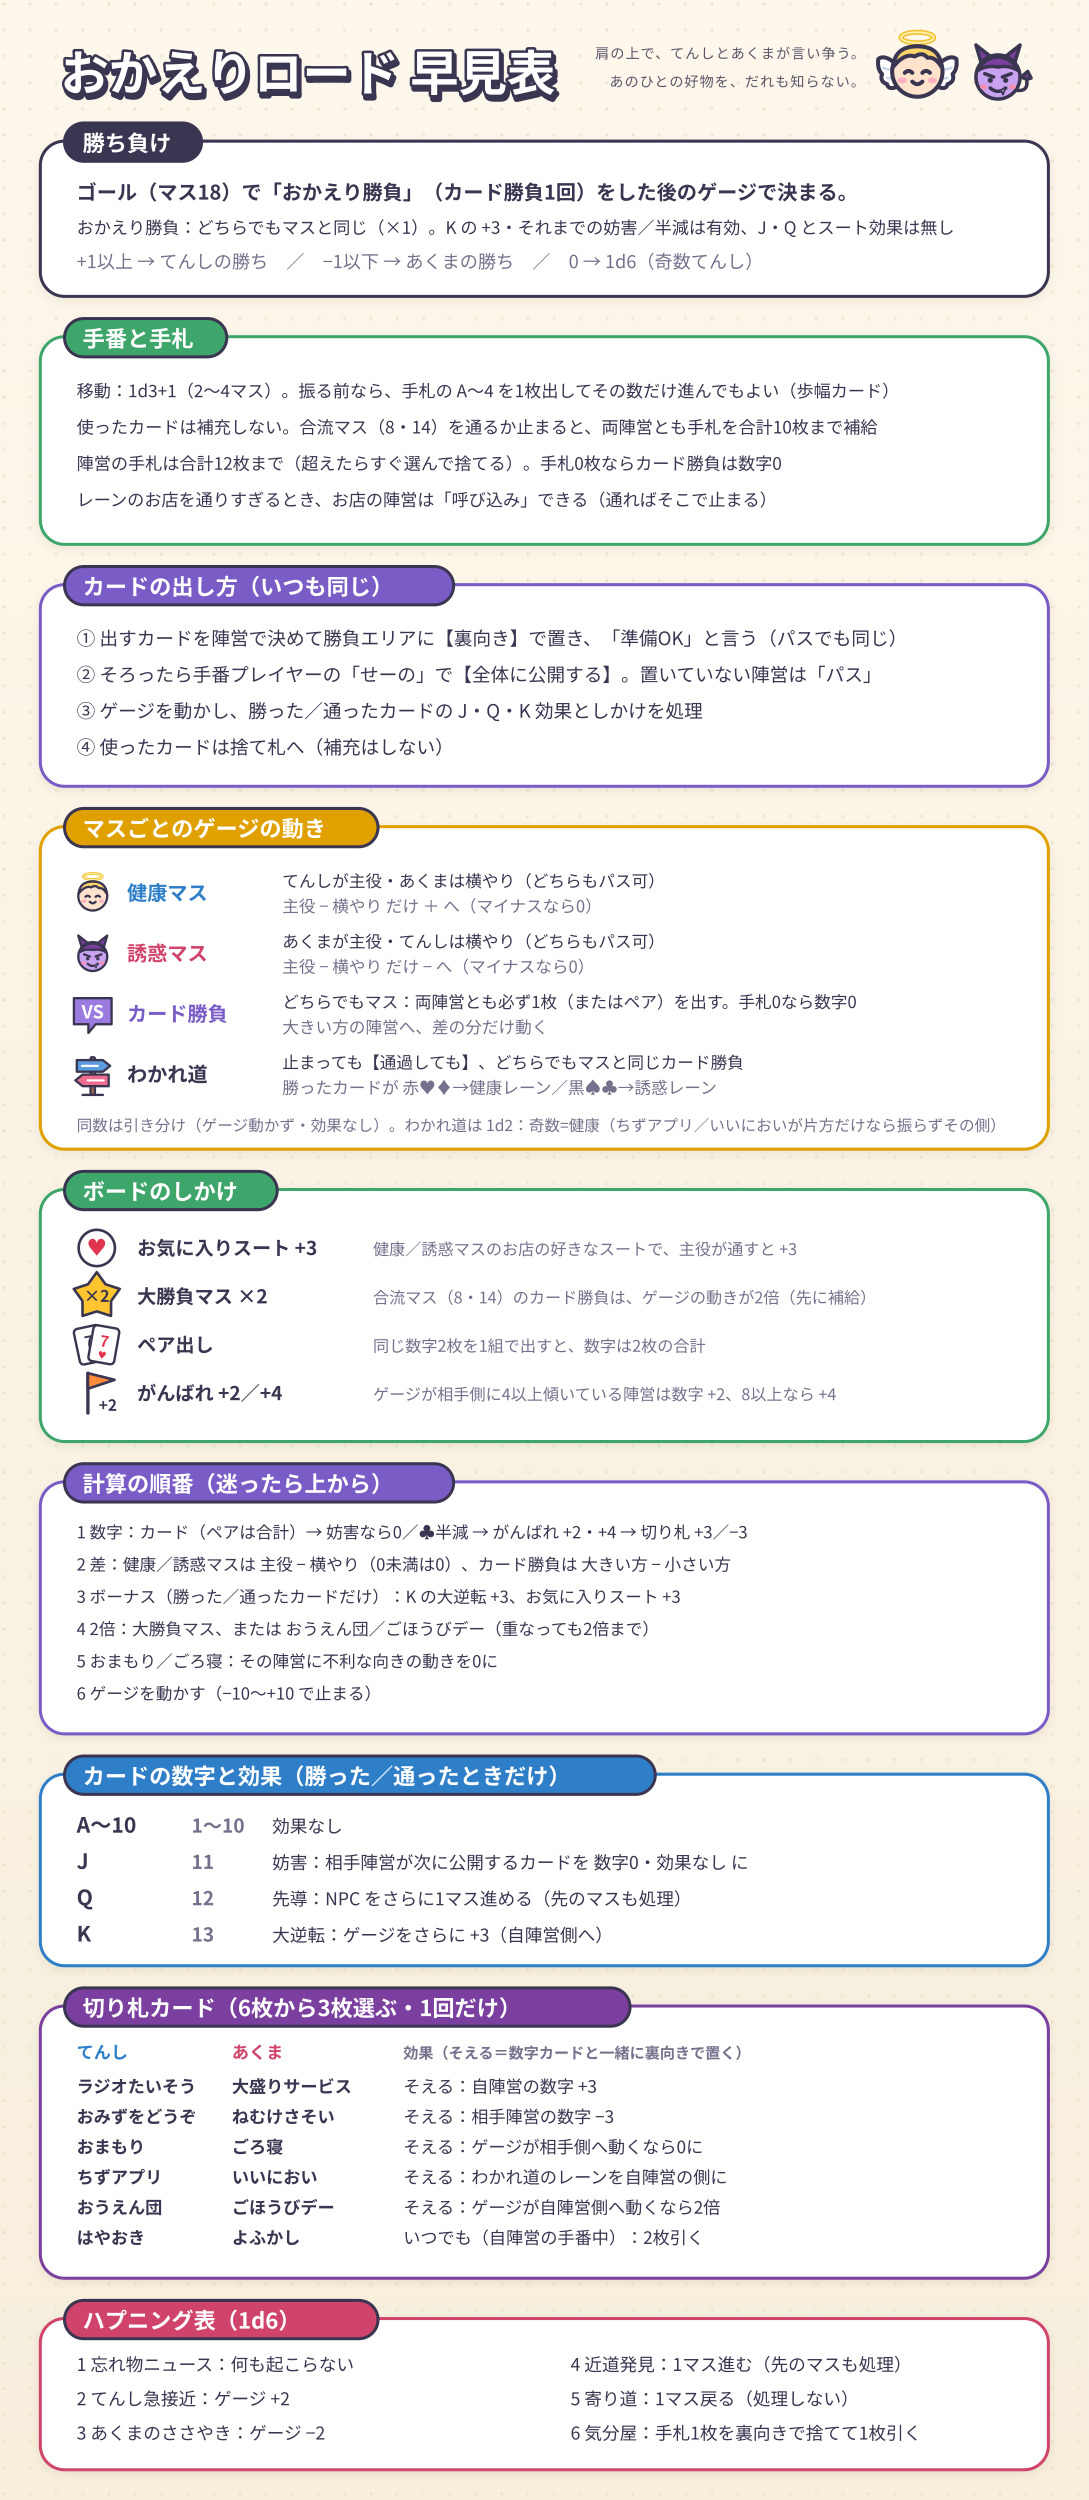
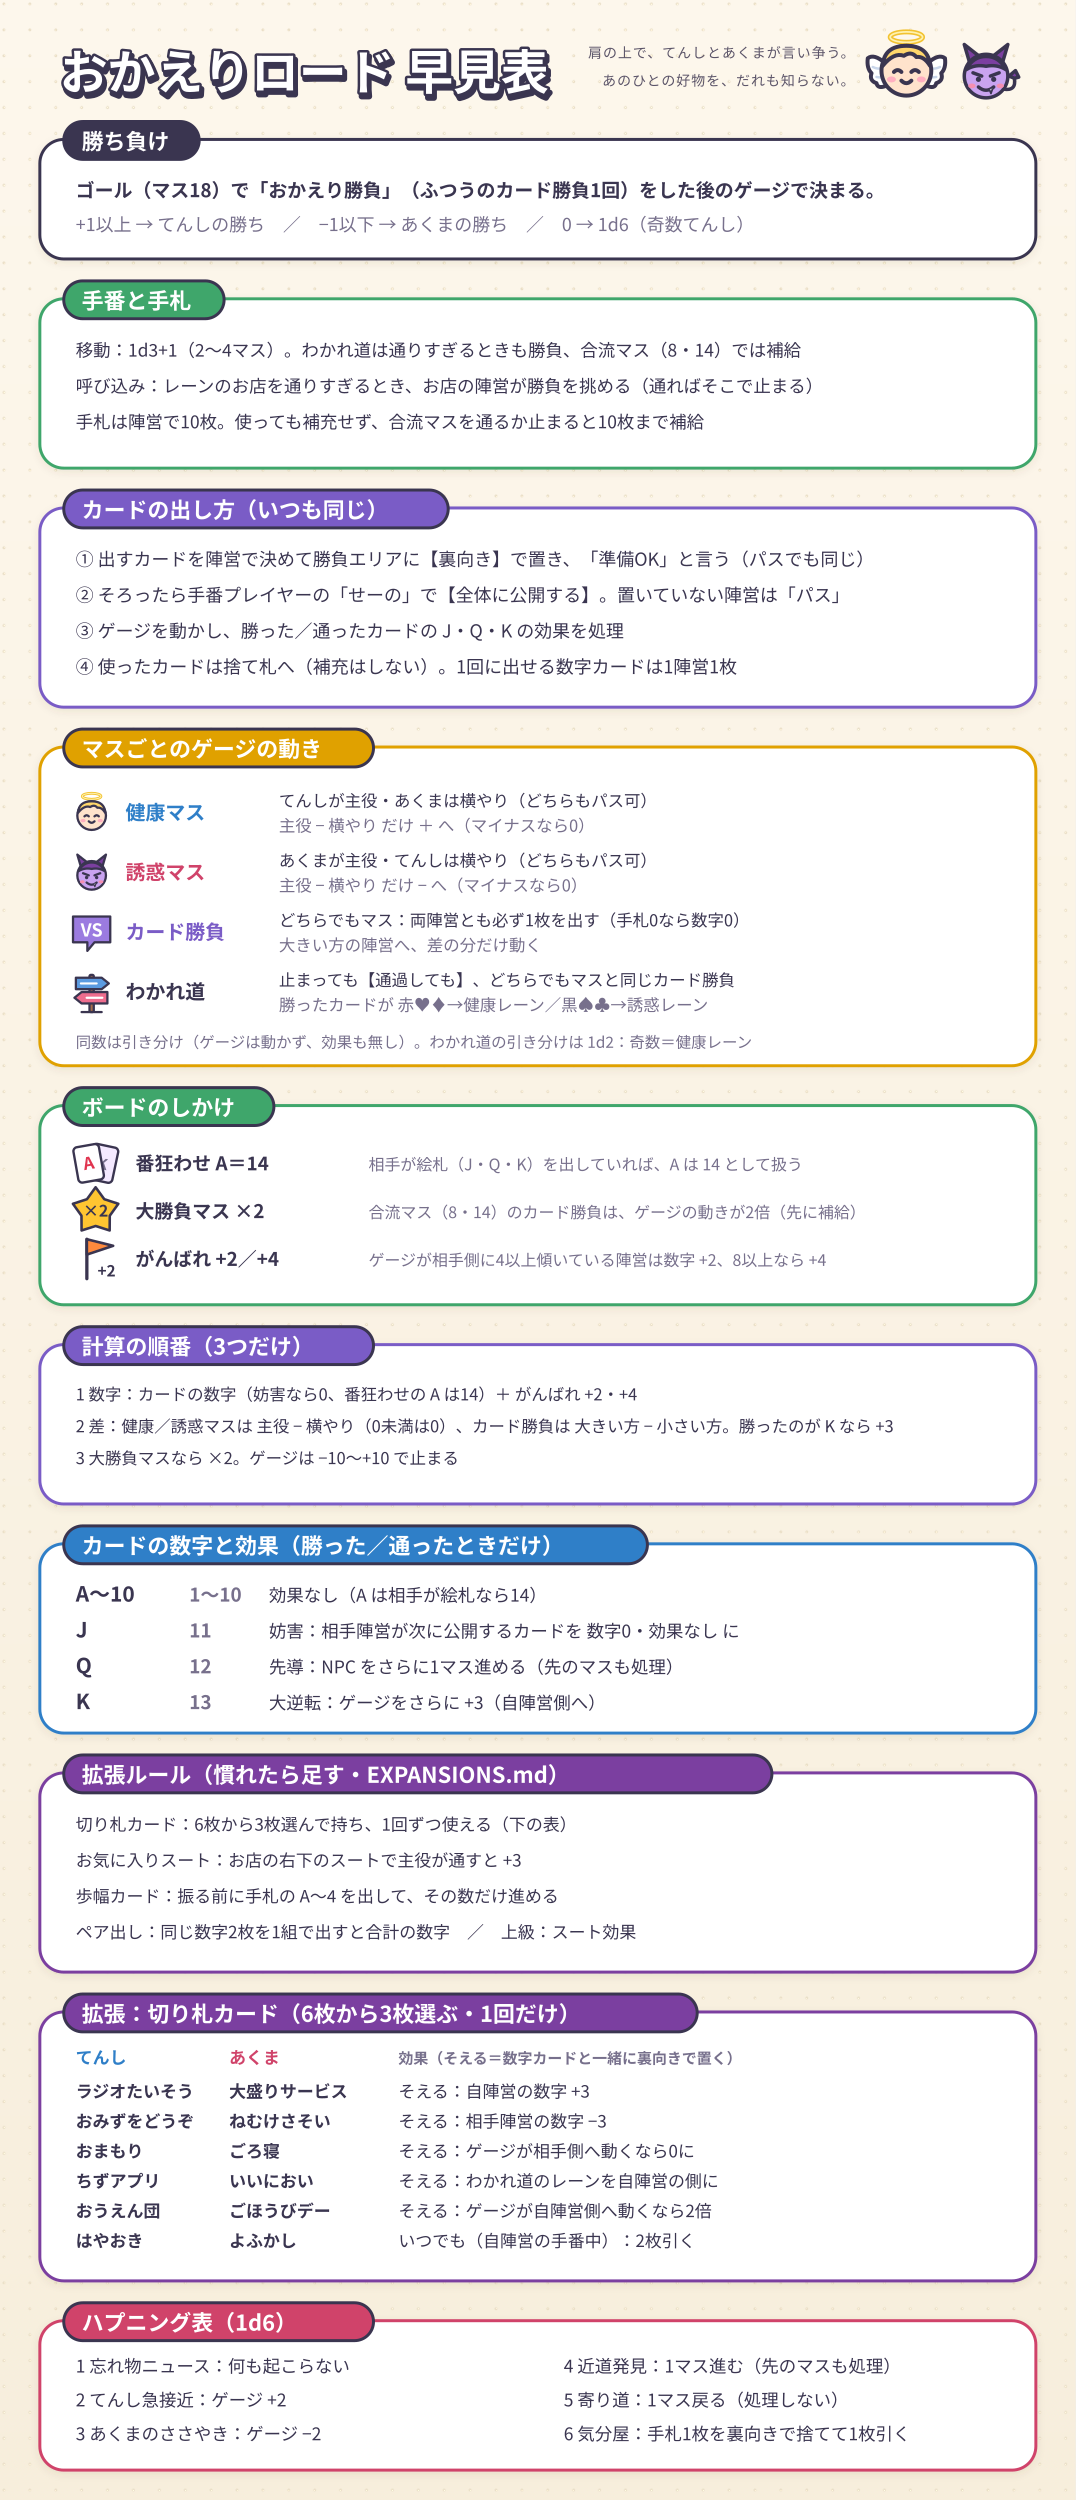
- <svg xmlns="http://www.w3.org/2000/svg" width="1080" height="2480" viewBox="0 0 1080 2480" font-family="'Noto Sans CJK JP','Hiragino Sans','Yu Gothic','Meiryo',sans-serif">
+ <svg xmlns="http://www.w3.org/2000/svg" width="1080" height="2510" viewBox="0 0 1080 2510" font-family="'Noto Sans CJK JP','Hiragino Sans','Yu Gothic','Meiryo',sans-serif">
  <defs>
    <filter id="shadow" x="-20%" y="-20%" width="140%" height="150%">
      <feDropShadow dx="0" dy="5" stdDeviation="3" flood-color="#5A4A2A" flood-opacity="0.22" />
    </filter>
    <filter id="soft" x="-20%" y="-20%" width="140%" height="140%">
      <feDropShadow dx="0" dy="3" stdDeviation="5" flood-color="#5A4A2A" flood-opacity="0.12" />
    </filter>
    <pattern id="dots" width="26" height="26" patternUnits="userSpaceOnUse">
      <circle cx="4" cy="4" r="1.5" fill="#EADFC8" />
    </pattern>
    <pattern id="stripeA" width="12" height="12" patternUnits="userSpaceOnUse" patternTransform="rotate(45)">
      <rect width="6" height="12" fill="#FFFFFF" opacity="0.35" />
    </pattern>
    <pattern id="cardback" width="14" height="14" patternUnits="userSpaceOnUse" patternTransform="rotate(45)">
      <rect width="14" height="14" fill="#EFE7F8" />
      <rect width="7" height="7" fill="#E3D8F2" />
    </pattern>
    <linearGradient id="sky" x1="0" y1="0" x2="0" y2="1">
      <stop offset="0" stop-color="#FDF7EC" />
      <stop offset="1" stop-color="#F7EEDC" />
    </linearGradient>
  </defs>
-   <rect width="1080" height="2480" fill="url(#sky)" />
-   <rect width="1080" height="2480" fill="url(#dots)" />
+   <rect width="1080" height="2510" fill="url(#sky)" />
+   <rect width="1080" height="2510" fill="url(#dots)" />
  <text x="62" y="94" font-size="48" font-weight="900" text-anchor="start" fill="#3A3550" stroke="#3A3550" stroke-width="6" stroke-linejoin="round" paint-order="stroke">おかえりロード 早見表</text>
  <text x="60" y="90" font-size="48" font-weight="900" text-anchor="start" fill="#FFFFFF" stroke="#3A3550" stroke-width="5" stroke-linejoin="round" paint-order="stroke">おかえりロード 早見表</text>
  <g transform="translate(870.0,26.0) scale(1.25)">
    <path d="M15 30 Q6 22 1 26 Q0 34 4 38 Q2 44 8 46 Q9 51 16 48 Z" fill="#FFFFFF" stroke="#3A3550" stroke-width="3.2" stroke-linejoin="round" stroke-linecap="round" />
    <path d="M5 33 Q9 35 13 34 M8 41 Q12 42 15 40" fill="none" stroke="#C9D6EA" stroke-width="2" stroke-linecap="round" />
    <path d="M49 30 Q58 22 63 26 Q64 34 60 38 Q62 44 56 46 Q55 51 48 48 Z" fill="#FFFFFF" stroke="#3A3550" stroke-width="3.2" stroke-linejoin="round" stroke-linecap="round" />
    <path d="M59 33 Q55 35 51 34 M56 41 Q52 42 49 40" fill="none" stroke="#C9D6EA" stroke-width="2" stroke-linecap="round" />
    <ellipse cx="32" cy="9" rx="13" ry="4.2" fill="none" stroke="#F2C230" stroke-width="4" />
    <ellipse cx="32" cy="9" rx="13" ry="4.2" fill="none" stroke="#FFF2B0" stroke-width="1.4" />
    <circle cx="32" cy="36" r="20" fill="#FFE3CC" stroke="#3A3550" stroke-width="3.2" stroke-linejoin="round" stroke-linecap="round" />
    <path d="M13 32 Q14 16 32 16 Q50 16 51 32 Q46 24 40 25 Q36 20 30 24 Q22 21 13 32 Z" fill="#FFD66B" stroke="#3A3550" stroke-width="3.2" stroke-linejoin="round" stroke-linecap="round" />
    <path d="M22 37 Q25 34 28 37 M36 37 Q39 34 42 37" fill="none" stroke="#3A3550" stroke-width="3.2" stroke-linejoin="round" stroke-linecap="round" />
    <ellipse cx="20" cy="43" rx="3.6" ry="2.4" fill="#FFAFC0" />
    <ellipse cx="44" cy="43" rx="3.6" ry="2.4" fill="#FFAFC0" />
    <path d="M28 44 Q32 48 36 44" fill="none" stroke="#3A3550" stroke-width="3.2" stroke-linejoin="round" stroke-linecap="round" />
  </g>
  <g transform="translate(955.0,37.0) scale(1.0938)">
    <path d="M48 48 Q60 50 58 38" fill="none" stroke="#3A3550" stroke-width="3.2" stroke-linejoin="round" stroke-linecap="round" />
    <path d="M58 38 L53 36 L59 31 L62 37 Z" fill="#7B3FA0" stroke="#3A3550" stroke-width="3.2" stroke-linejoin="round" stroke-linecap="round" />
    <path d="M17 24 L12 7 L26 18 Z" fill="#7B3FA0" stroke="#3A3550" stroke-width="3.2" stroke-linejoin="round" stroke-linecap="round" />
    <path d="M47 24 L52 7 L38 18 Z" fill="#7B3FA0" stroke="#3A3550" stroke-width="3.2" stroke-linejoin="round" stroke-linecap="round" />
    <circle cx="32" cy="36" r="20" fill="#C9A3F0" stroke="#3A3550" stroke-width="3.2" stroke-linejoin="round" stroke-linecap="round" />
    <path d="M14 30 Q20 18 32 18 Q44 18 50 30 Q42 25 32 27 Q22 25 14 30 Z" fill="#7B3FA0" stroke="#3A3550" stroke-width="3.2" stroke-linejoin="round" stroke-linecap="round" />
    <path d="M20 33 L28 36 M44 33 L36 36" stroke="#3A3550" stroke-width="3.2" stroke-linejoin="round" stroke-linecap="round" fill="none" />
    <circle cx="25" cy="39" r="2.4" fill="#3A3550" />
    <circle cx="39" cy="39" r="2.4" fill="#3A3550" />
    <ellipse cx="19" cy="45" rx="3.4" ry="2.2" fill="#F48FB1" />
    <ellipse cx="45" cy="45" rx="3.4" ry="2.2" fill="#F48FB1" />
    <path d="M25 46 Q32 52 39 46" fill="none" stroke="#3A3550" stroke-width="3.2" stroke-linejoin="round" stroke-linecap="round" />
    <path d="M35 48 L36.5 52 L38 47.5" fill="#FFFFFF" stroke="#3A3550" stroke-width="1.6" stroke-linejoin="round" />
  </g>
  <text x="858.0" y="58.0" font-size="14" font-weight="500" fill="#5B5468" text-anchor="end" letter-spacing="1">肩の上で、てんしとあくまが言い争う。</text>
  <text x="858.0" y="86.0" font-size="14" font-weight="500" fill="#5B5468" text-anchor="end" letter-spacing="1">あのひとの好物を、だれも知らない。</text>
  <g filter="url(#soft)">
-     <rect x="40" y="140" width="1000" height="154" rx="24" fill="#FFFFFF" />
-   </g>
-   <rect x="40" y="140" width="1000" height="154" rx="24" fill="none" stroke="#3A3550" stroke-width="3" />
+     <rect x="40" y="140" width="1000" height="120" rx="24" fill="#FFFFFF" />
+   </g>
+   <rect x="40" y="140" width="1000" height="120" rx="24" fill="none" stroke="#3A3550" stroke-width="3" />
  <rect x="64" y="122" width="136" height="38" rx="19" fill="#3A3550" stroke="#3A3550" stroke-width="3" />
  <text x="82.0" y="150.0" font-size="22" font-weight="900" fill="#FFFFFF" text-anchor="start">勝ち負け</text>
-   <text x="76.0" y="198.0" font-size="20" font-weight="bold" fill="#3A3550" text-anchor="start">ゴール（マス18）で「おかえり勝負」（カード勝負1回）をした後のゲージで決まる。</text>
-   <text x="76.0" y="232.0" font-size="17" font-weight="normal" fill="#3A3550" text-anchor="start">おかえり勝負：どちらでもマスと同じ（×1）。K の +3・それまでの妨害／半減は有効、J・Q とスート効果は無し</text>
-   <text x="76.0" y="266.0" font-size="18" font-weight="normal" fill="#77708C" text-anchor="start">+1以上 → てんしの勝ち　／　−1以下 → あくまの勝ち　／　0 → 1d6（奇数てんし）</text>
-   <g filter="url(#soft)">
-     <rect x="40" y="334" width="1000" height="206" rx="24" fill="#FFFFFF" />
-   </g>
-   <rect x="40" y="334" width="1000" height="206" rx="24" fill="none" stroke="#3FA66B" stroke-width="3" />
-   <rect x="64" y="316" width="161" height="38" rx="19" fill="#3FA66B" stroke="#3A3550" stroke-width="3" />
-   <text x="82.0" y="344.0" font-size="22" font-weight="900" fill="#FFFFFF" text-anchor="start">手番と手札</text>
-   <text x="76.0" y="394.0" font-size="17" font-weight="normal" fill="#3A3550" text-anchor="start">移動：1d3+1（2〜4マス）。振る前なら、手札の A〜4 を1枚出してその数だけ進んでもよい（歩幅カード）</text>
-   <text x="76.0" y="430.0" font-size="17" font-weight="normal" fill="#3A3550" text-anchor="start">使ったカードは補充しない。合流マス（8・14）を通るか止まると、両陣営とも手札を合計10枚まで補給</text>
-   <text x="76.0" y="466.0" font-size="17" font-weight="normal" fill="#3A3550" text-anchor="start">陣営の手札は合計12枚まで（超えたらすぐ選んで捨てる）。手札0枚ならカード勝負は数字0</text>
-   <text x="76.0" y="502.0" font-size="17" font-weight="normal" fill="#3A3550" text-anchor="start">レーンのお店を通りすぎるとき、お店の陣営は「呼び込み」できる（通ればそこで止まる）</text>
-   <g filter="url(#soft)">
-     <rect x="40" y="580" width="1000" height="200" rx="24" fill="#FFFFFF" />
-   </g>
-   <rect x="40" y="580" width="1000" height="200" rx="24" fill="none" stroke="#7A5CC6" stroke-width="3" />
-   <rect x="64" y="562" width="386" height="38" rx="19" fill="#7A5CC6" stroke="#3A3550" stroke-width="3" />
-   <text x="82.0" y="590.0" font-size="22" font-weight="900" fill="#FFFFFF" text-anchor="start">カードの出し方（いつも同じ）</text>
-   <text x="76.0" y="640.0" font-size="18.5" font-weight="normal" fill="#3A3550" text-anchor="start">① 出すカードを陣営で決めて勝負エリアに【裏向き】で置き、「準備OK」と言う（パスでも同じ）</text>
-   <text x="76.0" y="676.0" font-size="18.5" font-weight="normal" fill="#3A3550" text-anchor="start">② そろったら手番プレイヤーの「せーの」で【全体に公開する】。置いていない陣営は「パス」</text>
-   <text x="76.0" y="712.0" font-size="18.5" font-weight="normal" fill="#3A3550" text-anchor="start">③ ゲージを動かし、勝った／通ったカードの J・Q・K 効果としかけを処理</text>
-   <text x="76.0" y="748.0" font-size="18.5" font-weight="normal" fill="#3A3550" text-anchor="start">④ 使ったカードは捨て札へ（補充はしない）</text>
-   <g filter="url(#soft)">
-     <rect x="40" y="820" width="1000" height="320" rx="24" fill="#FFFFFF" />
-   </g>
-   <rect x="40" y="820" width="1000" height="320" rx="24" fill="none" stroke="#E0A100" stroke-width="3" />
-   <rect x="64" y="802" width="311" height="38" rx="19" fill="#E0A100" stroke="#3A3550" stroke-width="3" />
-   <text x="82.0" y="830.0" font-size="22" font-weight="900" fill="#FFFFFF" text-anchor="start">マスごとのゲージの動き</text>
-   <g transform="translate(69.0,863.0) scale(0.7188)">
+   <text x="76.0" y="198.0" font-size="19" font-weight="bold" fill="#3A3550" text-anchor="start">ゴール（マス18）で「おかえり勝負」（ふつうのカード勝負1回）をした後のゲージで決まる。</text>
+   <text x="76.0" y="232.0" font-size="18" font-weight="normal" fill="#77708C" text-anchor="start">+1以上 → てんしの勝ち　／　−1以下 → あくまの勝ち　／　0 → 1d6（奇数てんし）</text>
+   <g filter="url(#soft)">
+     <rect x="40" y="300" width="1000" height="170" rx="24" fill="#FFFFFF" />
+   </g>
+   <rect x="40" y="300" width="1000" height="170" rx="24" fill="none" stroke="#3FA66B" stroke-width="3" />
+   <rect x="64" y="282" width="161" height="38" rx="19" fill="#3FA66B" stroke="#3A3550" stroke-width="3" />
+   <text x="82.0" y="310.0" font-size="22" font-weight="900" fill="#FFFFFF" text-anchor="start">手番と手札</text>
+   <text x="76.0" y="358.0" font-size="17.5" font-weight="normal" fill="#3A3550" text-anchor="start">移動：1d3+1（2〜4マス）。わかれ道は通りすぎるときも勝負、合流マス（8・14）では補給</text>
+   <text x="76.0" y="394.0" font-size="17.5" font-weight="normal" fill="#3A3550" text-anchor="start">呼び込み：レーンのお店を通りすぎるとき、お店の陣営が勝負を挑める（通ればそこで止まる）</text>
+   <text x="76.0" y="430.0" font-size="17.5" font-weight="normal" fill="#3A3550" text-anchor="start">手札は陣営で10枚。使っても補充せず、合流マスを通るか止まると10枚まで補給</text>
+   <g filter="url(#soft)">
+     <rect x="40" y="510" width="1000" height="200" rx="24" fill="#FFFFFF" />
+   </g>
+   <rect x="40" y="510" width="1000" height="200" rx="24" fill="none" stroke="#7A5CC6" stroke-width="3" />
+   <rect x="64" y="492" width="386" height="38" rx="19" fill="#7A5CC6" stroke="#3A3550" stroke-width="3" />
+   <text x="82.0" y="520.0" font-size="22" font-weight="900" fill="#FFFFFF" text-anchor="start">カードの出し方（いつも同じ）</text>
+   <text x="76.0" y="568.0" font-size="18" font-weight="normal" fill="#3A3550" text-anchor="start">① 出すカードを陣営で決めて勝負エリアに【裏向き】で置き、「準備OK」と言う（パスでも同じ）</text>
+   <text x="76.0" y="604.0" font-size="18" font-weight="normal" fill="#3A3550" text-anchor="start">② そろったら手番プレイヤーの「せーの」で【全体に公開する】。置いていない陣営は「パス」</text>
+   <text x="76.0" y="640.0" font-size="18" font-weight="normal" fill="#3A3550" text-anchor="start">③ ゲージを動かし、勝った／通ったカードの J・Q・K の効果を処理</text>
+   <text x="76.0" y="676.0" font-size="18" font-weight="normal" fill="#3A3550" text-anchor="start">④ 使ったカードは捨て札へ（補充はしない）。1回に出せる数字カードは1陣営1枚</text>
+   <g filter="url(#soft)">
+     <rect x="40" y="750" width="1000" height="320" rx="24" fill="#FFFFFF" />
+   </g>
+   <rect x="40" y="750" width="1000" height="320" rx="24" fill="none" stroke="#E0A100" stroke-width="3" />
+   <rect x="64" y="732" width="311" height="38" rx="19" fill="#E0A100" stroke="#3A3550" stroke-width="3" />
+   <text x="82.0" y="760.0" font-size="22" font-weight="900" fill="#FFFFFF" text-anchor="start">マスごとのゲージの動き</text>
+   <g transform="translate(69.0,793.0) scale(0.7188)">
    <ellipse cx="32" cy="9" rx="13" ry="4.2" fill="none" stroke="#F2C230" stroke-width="4" />
    <ellipse cx="32" cy="9" rx="13" ry="4.2" fill="none" stroke="#FFF2B0" stroke-width="1.4" />
    <circle cx="32" cy="36" r="20" fill="#FFE3CC" stroke="#3A3550" stroke-width="3.2" stroke-linejoin="round" stroke-linecap="round" />
    <path d="M13 32 Q14 16 32 16 Q50 16 51 32 Q46 24 40 25 Q36 20 30 24 Q22 21 13 32 Z" fill="#FFD66B" stroke="#3A3550" stroke-width="3.2" stroke-linejoin="round" stroke-linecap="round" />
    <path d="M22 37 Q25 34 28 37 M36 37 Q39 34 42 37" fill="none" stroke="#3A3550" stroke-width="3.2" stroke-linejoin="round" stroke-linecap="round" />
    <ellipse cx="20" cy="43" rx="3.6" ry="2.4" fill="#FFAFC0" />
    <ellipse cx="44" cy="43" rx="3.6" ry="2.4" fill="#FFAFC0" />
    <path d="M28 44 Q32 48 36 44" fill="none" stroke="#3A3550" stroke-width="3.2" stroke-linejoin="round" stroke-linecap="round" />
  </g>
-   <text x="126.0" y="893.0" font-size="20" font-weight="900" fill="#2F7FC8" text-anchor="start">健康マス</text>
-   <text x="280.0" y="880.0" font-size="16.5" font-weight="normal" fill="#3A3550" text-anchor="start">てんしが主役・あくまは横やり（どちらもパス可）</text>
-   <text x="280.0" y="905.0" font-size="16.5" font-weight="normal" fill="#77708C" text-anchor="start">主役 − 横やり だけ ＋ へ（マイナスなら0）</text>
-   <g transform="translate(69.0,923.0) scale(0.7188)">
+   <text x="126.0" y="823.0" font-size="20" font-weight="900" fill="#2F7FC8" text-anchor="start">健康マス</text>
+   <text x="280.0" y="810.0" font-size="16.5" font-weight="normal" fill="#3A3550" text-anchor="start">てんしが主役・あくまは横やり（どちらもパス可）</text>
+   <text x="280.0" y="835.0" font-size="16.5" font-weight="normal" fill="#77708C" text-anchor="start">主役 − 横やり だけ ＋ へ（マイナスなら0）</text>
+   <g transform="translate(69.0,853.0) scale(0.7188)">
    <path d="M17 24 L12 7 L26 18 Z" fill="#7B3FA0" stroke="#3A3550" stroke-width="3.2" stroke-linejoin="round" stroke-linecap="round" />
    <path d="M47 24 L52 7 L38 18 Z" fill="#7B3FA0" stroke="#3A3550" stroke-width="3.2" stroke-linejoin="round" stroke-linecap="round" />
    <circle cx="32" cy="36" r="20" fill="#C9A3F0" stroke="#3A3550" stroke-width="3.2" stroke-linejoin="round" stroke-linecap="round" />
    <path d="M14 30 Q20 18 32 18 Q44 18 50 30 Q42 25 32 27 Q22 25 14 30 Z" fill="#7B3FA0" stroke="#3A3550" stroke-width="3.2" stroke-linejoin="round" stroke-linecap="round" />
    <path d="M20 33 L28 36 M44 33 L36 36" stroke="#3A3550" stroke-width="3.2" stroke-linejoin="round" stroke-linecap="round" fill="none" />
    <circle cx="25" cy="39" r="2.4" fill="#3A3550" />
    <circle cx="39" cy="39" r="2.4" fill="#3A3550" />
    <ellipse cx="19" cy="45" rx="3.4" ry="2.2" fill="#F48FB1" />
    <ellipse cx="45" cy="45" rx="3.4" ry="2.2" fill="#F48FB1" />
    <path d="M25 46 Q32 52 39 46" fill="none" stroke="#3A3550" stroke-width="3.2" stroke-linejoin="round" stroke-linecap="round" />
    <path d="M35 48 L36.5 52 L38 47.5" fill="#FFFFFF" stroke="#3A3550" stroke-width="1.6" stroke-linejoin="round" />
  </g>
-   <text x="126.0" y="953.0" font-size="20" font-weight="900" fill="#D0436A" text-anchor="start">誘惑マス</text>
-   <text x="280.0" y="940.0" font-size="16.5" font-weight="normal" fill="#3A3550" text-anchor="start">あくまが主役・てんしは横やり（どちらもパス可）</text>
-   <text x="280.0" y="965.0" font-size="16.5" font-weight="normal" fill="#77708C" text-anchor="start">主役 − 横やり だけ − へ（マイナスなら0）</text>
-   <g transform="translate(69.0,983.0) scale(0.7188)">
+   <text x="126.0" y="883.0" font-size="20" font-weight="900" fill="#D0436A" text-anchor="start">誘惑マス</text>
+   <text x="280.0" y="870.0" font-size="16.5" font-weight="normal" fill="#3A3550" text-anchor="start">あくまが主役・てんしは横やり（どちらもパス可）</text>
+   <text x="280.0" y="895.0" font-size="16.5" font-weight="normal" fill="#77708C" text-anchor="start">主役 − 横やり だけ − へ（マイナスなら0）</text>
+   <g transform="translate(69.0,913.0) scale(0.7188)">
    <path d="M6 10 L58 10 L58 46 L36 46 L26 58 L26 46 L6 46 Z" fill="#9B7BE0" stroke="#3A3550" stroke-width="3.2" stroke-linejoin="round" stroke-linecap="round" />
    <text x="32" y="38" text-anchor="middle" font-size="25" font-weight="900" fill="#FFFFFF" font-family="'Noto Sans CJK JP',sans-serif">VS</text>
  </g>
-   <text x="126.0" y="1013.0" font-size="20" font-weight="900" fill="#7A5CC6" text-anchor="start">カード勝負</text>
-   <text x="280.0" y="1000.0" font-size="16.5" font-weight="normal" fill="#3A3550" text-anchor="start">どちらでもマス：両陣営とも必ず1枚（またはペア）を出す。手札0なら数字0</text>
-   <text x="280.0" y="1025.0" font-size="16.5" font-weight="normal" fill="#77708C" text-anchor="start">大きい方の陣営へ、差の分だけ動く</text>
-   <g transform="translate(69.0,1043.0) scale(0.7188)">
+   <text x="126.0" y="943.0" font-size="20" font-weight="900" fill="#7A5CC6" text-anchor="start">カード勝負</text>
+   <text x="280.0" y="930.0" font-size="16.5" font-weight="normal" fill="#3A3550" text-anchor="start">どちらでもマス：両陣営とも必ず1枚を出す（手札0なら数字0）</text>
+   <text x="280.0" y="955.0" font-size="16.5" font-weight="normal" fill="#77708C" text-anchor="start">大きい方の陣営へ、差の分だけ動く</text>
+   <g transform="translate(69.0,973.0) scale(0.7188)">
    <rect x="29" y="8" width="6" height="52" rx="2" fill="#A86E4A" stroke="#3A3550" stroke-width="3.2" stroke-linejoin="round" stroke-linecap="round" />
    <path d="M10 12 L46 12 L56 20 L46 28 L10 28 Z" fill="#5B9BE0" stroke="#3A3550" stroke-width="3.2" stroke-linejoin="round" stroke-linecap="round" />
    <path d="M54 32 L18 32 L8 40 L18 48 L54 48 Z" fill="#EE6D8E" stroke="#3A3550" stroke-width="3.2" stroke-linejoin="round" stroke-linecap="round" />
    <path d="M17 20 L39 20" stroke="#FFFFFF" stroke-width="3" stroke-linecap="round" />
    <path d="M25 40 L47 40" stroke="#FFFFFF" stroke-width="3" stroke-linecap="round" />
    <path d="M18 60 L46 60" stroke="#3A3550" stroke-width="3.2" stroke-linejoin="round" stroke-linecap="round" />
  </g>
-   <text x="126.0" y="1073.0" font-size="20" font-weight="900" fill="#3A3550" text-anchor="start">わかれ道</text>
-   <text x="280.0" y="1060.0" font-size="16.5" font-weight="normal" fill="#3A3550" text-anchor="start">止まっても【通過しても】、どちらでもマスと同じカード勝負</text>
-   <text x="280.0" y="1085.0" font-size="16.5" font-weight="normal" fill="#77708C" text-anchor="start">勝ったカードが 赤♥♦→健康レーン／黒♠♣→誘惑レーン</text>
-   <text x="76.0" y="1122.0" font-size="15.5" font-weight="normal" fill="#77708C" text-anchor="start">同数は引き分け（ゲージ動かず・効果なし）。わかれ道は 1d2：奇数=健康（ちずアプリ／いいにおいが片方だけなら振らずその側）</text>
-   <g filter="url(#soft)">
-     <rect x="40" y="1180" width="1000" height="250" rx="24" fill="#FFFFFF" />
-   </g>
-   <rect x="40" y="1180" width="1000" height="250" rx="24" fill="none" stroke="#3FA66B" stroke-width="3" />
-   <rect x="64" y="1162" width="211" height="38" rx="19" fill="#3FA66B" stroke="#3A3550" stroke-width="3" />
-   <text x="82.0" y="1190.0" font-size="22" font-weight="900" fill="#FFFFFF" text-anchor="start">ボードのしかけ</text>
-   <circle cx="96" cy="1238" r="18" fill="#FFFFFF" stroke="#3A3550" stroke-width="2.6" />
-   <text x="96" y="1245.6" text-anchor="middle" font-size="23" font-weight="bold" fill="#E0344F" font-family="'DejaVu Sans',sans-serif">♥</text>
-   <text x="136.0" y="1245.0" font-size="19" font-weight="900" fill="#3A3550" text-anchor="start">お気に入りスート +3</text>
-   <text x="370.0" y="1245.0" font-size="16" font-weight="normal" fill="#77708C" text-anchor="start">健康／誘惑マスのお店の好きなスートで、主役が通すと +3</text>
-   <polygon points="96.0,1262.0 104.7,1274.0 118.8,1278.6 110.2,1290.6 110.1,1305.4 96.0,1300.9 81.9,1305.4 81.8,1290.6 73.2,1278.6 87.3,1274.0" fill="#FFC531" stroke="#3A3550" stroke-width="2.6" stroke-linejoin="round" />
-   <text x="96" y="1291.5" text-anchor="middle" font-size="16" font-weight="900" fill="#3A3550">×2</text>
-   <text x="136.0" y="1293.0" font-size="19" font-weight="900" fill="#3A3550" text-anchor="start">大勝負マス ×2</text>
-   <text x="370.0" y="1293.0" font-size="16" font-weight="normal" fill="#77708C" text-anchor="start">合流マス（8・14）のカード勝負は、ゲージの動きが2倍（先に補給）</text>
-   <g transform="translate(89.0,1334.0) rotate(-12) scale(1.0)">
-     <rect x="-13" y="-18" width="26" height="36" rx="4" fill="#FFFFFF" stroke="#3A3550" stroke-width="2.4" />
-     <text x="0" y="2" text-anchor="middle" font-size="15" font-weight="900" fill="#3A3550">7</text>
-     <text x="0" y="14" text-anchor="middle" font-size="10" fill="#3A3550" font-family="'DejaVu Sans'">♠</text>
-   </g>
-   <g transform="translate(103.0,1334.0) rotate(10) scale(1.0)">
-     <rect x="-13" y="-18" width="26" height="36" rx="4" fill="#FFFFFF" stroke="#3A3550" stroke-width="2.4" />
-     <text x="0" y="2" text-anchor="middle" font-size="15" font-weight="900" fill="#E0344F">7</text>
-     <text x="0" y="14" text-anchor="middle" font-size="10" fill="#E0344F" font-family="'DejaVu Sans'">♥</text>
-   </g>
-   <text x="136.0" y="1341.0" font-size="19" font-weight="900" fill="#3A3550" text-anchor="start">ペア出し</text>
-   <text x="370.0" y="1341.0" font-size="16" font-weight="normal" fill="#77708C" text-anchor="start">同じ数字2枚を1組で出すと、数字は2枚の合計</text>
-   <g transform="translate(96,1382) scale(1.1)">
+   <text x="126.0" y="1003.0" font-size="20" font-weight="900" fill="#3A3550" text-anchor="start">わかれ道</text>
+   <text x="280.0" y="990.0" font-size="16.5" font-weight="normal" fill="#3A3550" text-anchor="start">止まっても【通過しても】、どちらでもマスと同じカード勝負</text>
+   <text x="280.0" y="1015.0" font-size="16.5" font-weight="normal" fill="#77708C" text-anchor="start">勝ったカードが 赤♥♦→健康レーン／黒♠♣→誘惑レーン</text>
+   <text x="76.0" y="1052.0" font-size="15.5" font-weight="normal" fill="#77708C" text-anchor="start">同数は引き分け（ゲージは動かず、効果も無し）。わかれ道の引き分けは 1d2：奇数＝健康レーン</text>
+   <g filter="url(#soft)">
+     <rect x="40" y="1110" width="1000" height="200" rx="24" fill="#FFFFFF" />
+   </g>
+   <rect x="40" y="1110" width="1000" height="200" rx="24" fill="none" stroke="#3FA66B" stroke-width="3" />
+   <rect x="64" y="1092" width="211" height="38" rx="19" fill="#3FA66B" stroke="#3A3550" stroke-width="3" />
+   <text x="82.0" y="1120.0" font-size="22" font-weight="900" fill="#FFFFFF" text-anchor="start">ボードのしかけ</text>
+   <g transform="translate(96.0,1168.0) scale(1.0)">
+     <g transform="translate(7,0) rotate(12)">
+       <rect x="-13" y="-18" width="26" height="36" rx="4" fill="#F4E9FF" stroke="#3A3550" stroke-width="2.4" />
+       <text x="0" y="6" text-anchor="middle" font-size="15" font-weight="900" fill="#77708C">K</text>
+     </g>
+     <g transform="translate(-7,0) rotate(-10)">
+       <rect x="-13" y="-18" width="26" height="36" rx="4" fill="#FFFFFF" stroke="#3A3550" stroke-width="2.4" />
+       <text x="0" y="6" text-anchor="middle" font-size="17" font-weight="900" fill="#E0344F">A</text>
+     </g>
+   </g>
+   <text x="136.0" y="1175.0" font-size="19" font-weight="900" fill="#3A3550" text-anchor="start">番狂わせ A＝14</text>
+   <text x="370.0" y="1175.0" font-size="16" font-weight="normal" fill="#77708C" text-anchor="start">相手が絵札（J・Q・K）を出していれば、A は 14 として扱う</text>
+   <polygon points="96.0,1192.0 104.7,1204.0 118.8,1208.6 110.2,1220.6 110.1,1235.4 96.0,1230.9 81.9,1235.4 81.8,1220.6 73.2,1208.6 87.3,1204.0" fill="#FFC531" stroke="#3A3550" stroke-width="2.6" stroke-linejoin="round" />
+   <text x="96" y="1221.5" text-anchor="middle" font-size="16" font-weight="900" fill="#3A3550">×2</text>
+   <text x="136.0" y="1223.0" font-size="19" font-weight="900" fill="#3A3550" text-anchor="start">大勝負マス ×2</text>
+   <text x="370.0" y="1223.0" font-size="16" font-weight="normal" fill="#77708C" text-anchor="start">合流マス（8・14）のカード勝負は、ゲージの動きが2倍（先に補給）</text>
+   <g transform="translate(96,1264) scale(1.1)">
    <path d="M-8,18 L-8,-18" stroke="#3A3550" stroke-width="3" stroke-linecap="round" />
    <path d="M-8,-18 L16,-12 L-8,-4 Z" fill="#FF8A3D" stroke="#3A3550" stroke-width="2.4" stroke-linejoin="round" />
    <text x="10" y="16" text-anchor="middle" font-size="14" font-weight="900" fill="#3A3550">+2</text>
  </g>
-   <text x="136.0" y="1389.0" font-size="19" font-weight="900" fill="#3A3550" text-anchor="start">がんばれ +2／+4</text>
-   <text x="370.0" y="1389.0" font-size="16" font-weight="normal" fill="#77708C" text-anchor="start">ゲージが相手側に4以上傾いている陣営は数字 +2、8以上なら +4</text>
-   <g filter="url(#soft)">
-     <rect x="40" y="1470" width="1000" height="250" rx="24" fill="#FFFFFF" />
-   </g>
-   <rect x="40" y="1470" width="1000" height="250" rx="24" fill="none" stroke="#7A5CC6" stroke-width="3" />
-   <rect x="64" y="1452" width="386" height="38" rx="19" fill="#7A5CC6" stroke="#3A3550" stroke-width="3" />
-   <text x="82.0" y="1480.0" font-size="22" font-weight="900" fill="#FFFFFF" text-anchor="start">計算の順番（迷ったら上から）</text>
-   <text x="76.0" y="1526.0" font-size="16.5" font-weight="normal" fill="#3A3550" text-anchor="start">1 数字：カード（ペアは合計）→ 妨害なら0／♣半減 → がんばれ +2・+4 → 切り札 +3／−3</text>
-   <text x="76.0" y="1558.0" font-size="16.5" font-weight="normal" fill="#3A3550" text-anchor="start">2 差：健康／誘惑マスは 主役 − 横やり（0未満は0）、カード勝負は 大きい方 − 小さい方</text>
-   <text x="76.0" y="1590.0" font-size="16.5" font-weight="normal" fill="#3A3550" text-anchor="start">3 ボーナス（勝った／通ったカードだけ）：K の大逆転 +3、お気に入りスート +3</text>
-   <text x="76.0" y="1622.0" font-size="16.5" font-weight="normal" fill="#3A3550" text-anchor="start">4 2倍：大勝負マス、または おうえん団／ごほうびデー（重なっても2倍まで）</text>
-   <text x="76.0" y="1654.0" font-size="16.5" font-weight="normal" fill="#3A3550" text-anchor="start">5 おまもり／ごろ寝：その陣営に不利な向きの動きを0に</text>
-   <text x="76.0" y="1686.0" font-size="16.5" font-weight="normal" fill="#3A3550" text-anchor="start">6 ゲージを動かす（−10〜+10 で止まる）</text>
-   <g filter="url(#soft)">
-     <rect x="40" y="1760" width="1000" height="190" rx="24" fill="#FFFFFF" />
-   </g>
-   <rect x="40" y="1760" width="1000" height="190" rx="24" fill="none" stroke="#2F7FC8" stroke-width="3" />
-   <rect x="64" y="1742" width="586" height="38" rx="19" fill="#2F7FC8" stroke="#3A3550" stroke-width="3" />
-   <text x="82.0" y="1770.0" font-size="22" font-weight="900" fill="#FFFFFF" text-anchor="start">カードの数字と効果（勝った／通ったときだけ）</text>
-   <text x="76.0" y="1818.0" font-size="21" font-weight="900" fill="#3A3550" text-anchor="start">A〜10</text>
-   <text x="190.0" y="1818.0" font-size="19" font-weight="bold" fill="#77708C" text-anchor="start">1〜10</text>
-   <text x="270.0" y="1818.0" font-size="17.5" font-weight="normal" fill="#3A3550" text-anchor="start">効果なし</text>
-   <text x="76.0" y="1854.0" font-size="21" font-weight="900" fill="#3A3550" text-anchor="start">J</text>
-   <text x="190.0" y="1854.0" font-size="19" font-weight="bold" fill="#77708C" text-anchor="start">11</text>
-   <text x="270.0" y="1854.0" font-size="17.5" font-weight="normal" fill="#3A3550" text-anchor="start">妨害：相手陣営が次に公開するカードを 数字0・効果なし に</text>
-   <text x="76.0" y="1890.0" font-size="21" font-weight="900" fill="#3A3550" text-anchor="start">Q</text>
-   <text x="190.0" y="1890.0" font-size="19" font-weight="bold" fill="#77708C" text-anchor="start">12</text>
-   <text x="270.0" y="1890.0" font-size="17.5" font-weight="normal" fill="#3A3550" text-anchor="start">先導：NPC をさらに1マス進める（先のマスも処理）</text>
-   <text x="76.0" y="1926.0" font-size="21" font-weight="900" fill="#3A3550" text-anchor="start">K</text>
-   <text x="190.0" y="1926.0" font-size="19" font-weight="bold" fill="#77708C" text-anchor="start">13</text>
-   <text x="270.0" y="1926.0" font-size="17.5" font-weight="normal" fill="#3A3550" text-anchor="start">大逆転：ゲージをさらに +3（自陣営側へ）</text>
-   <g filter="url(#soft)">
-     <rect x="40" y="1990" width="1000" height="270" rx="24" fill="#FFFFFF" />
-   </g>
-   <rect x="40" y="1990" width="1000" height="270" rx="24" fill="none" stroke="#7B3FA0" stroke-width="3" />
-   <rect x="64" y="1972" width="561" height="38" rx="19" fill="#7B3FA0" stroke="#3A3550" stroke-width="3" />
-   <text x="82.0" y="2000.0" font-size="22" font-weight="900" fill="#FFFFFF" text-anchor="start">切り札カード（6枚から3枚選ぶ・1回だけ）</text>
-   <text x="76.0" y="2042.0" font-size="17" font-weight="900" fill="#2F7FC8" text-anchor="start">てんし</text>
-   <text x="230.0" y="2042.0" font-size="17" font-weight="900" fill="#D0436A" text-anchor="start">あくま</text>
-   <text x="400.0" y="2042.0" font-size="15" font-weight="bold" fill="#77708C" text-anchor="start">効果（そえる＝数字カードと一緒に裏向きで置く）</text>
-   <text x="76.0" y="2076.0" font-size="17" font-weight="bold" fill="#3A3550" text-anchor="start">ラジオたいそう</text>
-   <text x="230.0" y="2076.0" font-size="17" font-weight="bold" fill="#3A3550" text-anchor="start">大盛りサービス</text>
-   <text x="400.0" y="2076.0" font-size="17" font-weight="normal" fill="#3A3550" text-anchor="start">そえる：自陣営の数字 +3</text>
-   <text x="76.0" y="2106.0" font-size="17" font-weight="bold" fill="#3A3550" text-anchor="start">おみずをどうぞ</text>
-   <text x="230.0" y="2106.0" font-size="17" font-weight="bold" fill="#3A3550" text-anchor="start">ねむけさそい</text>
-   <text x="400.0" y="2106.0" font-size="17" font-weight="normal" fill="#3A3550" text-anchor="start">そえる：相手陣営の数字 −3</text>
-   <text x="76.0" y="2136.0" font-size="17" font-weight="bold" fill="#3A3550" text-anchor="start">おまもり</text>
-   <text x="230.0" y="2136.0" font-size="17" font-weight="bold" fill="#3A3550" text-anchor="start">ごろ寝</text>
-   <text x="400.0" y="2136.0" font-size="17" font-weight="normal" fill="#3A3550" text-anchor="start">そえる：ゲージが相手側へ動くなら0に</text>
-   <text x="76.0" y="2166.0" font-size="17" font-weight="bold" fill="#3A3550" text-anchor="start">ちずアプリ</text>
-   <text x="230.0" y="2166.0" font-size="17" font-weight="bold" fill="#3A3550" text-anchor="start">いいにおい</text>
-   <text x="400.0" y="2166.0" font-size="17" font-weight="normal" fill="#3A3550" text-anchor="start">そえる：わかれ道のレーンを自陣営の側に</text>
-   <text x="76.0" y="2196.0" font-size="17" font-weight="bold" fill="#3A3550" text-anchor="start">おうえん団</text>
-   <text x="230.0" y="2196.0" font-size="17" font-weight="bold" fill="#3A3550" text-anchor="start">ごほうびデー</text>
-   <text x="400.0" y="2196.0" font-size="17" font-weight="normal" fill="#3A3550" text-anchor="start">そえる：ゲージが自陣営側へ動くなら2倍</text>
-   <text x="76.0" y="2226.0" font-size="17" font-weight="bold" fill="#3A3550" text-anchor="start">はやおき</text>
-   <text x="230.0" y="2226.0" font-size="17" font-weight="bold" fill="#3A3550" text-anchor="start">よふかし</text>
-   <text x="400.0" y="2226.0" font-size="17" font-weight="normal" fill="#3A3550" text-anchor="start">いつでも（自陣営の手番中）：2枚引く</text>
-   <g filter="url(#soft)">
-     <rect x="40" y="2300" width="1000" height="150" rx="24" fill="#FFFFFF" />
-   </g>
-   <rect x="40" y="2300" width="1000" height="150" rx="24" fill="none" stroke="#D0436A" stroke-width="3" />
-   <rect x="64" y="2282" width="311" height="38" rx="19" fill="#D0436A" stroke="#3A3550" stroke-width="3" />
-   <text x="82.0" y="2310.0" font-size="22" font-weight="900" fill="#FFFFFF" text-anchor="start">ハプニング表（1d6）</text>
-   <text x="76.0" y="2352.0" font-size="17.5" font-weight="normal" fill="#3A3550" text-anchor="start">1 忘れ物ニュース：何も起こらない</text>
-   <text x="76.0" y="2386.0" font-size="17.5" font-weight="normal" fill="#3A3550" text-anchor="start">2 てんし急接近：ゲージ +2</text>
-   <text x="76.0" y="2420.0" font-size="17.5" font-weight="normal" fill="#3A3550" text-anchor="start">3 あくまのささやき：ゲージ −2</text>
-   <text x="566.0" y="2352.0" font-size="17.5" font-weight="normal" fill="#3A3550" text-anchor="start">4 近道発見：1マス進む（先のマスも処理）</text>
-   <text x="566.0" y="2386.0" font-size="17.5" font-weight="normal" fill="#3A3550" text-anchor="start">5 寄り道：1マス戻る（処理しない）</text>
-   <text x="566.0" y="2420.0" font-size="17.5" font-weight="normal" fill="#3A3550" text-anchor="start">6 気分屋：手札1枚を裏向きで捨てて1枚引く</text>
+   <text x="136.0" y="1271.0" font-size="19" font-weight="900" fill="#3A3550" text-anchor="start">がんばれ +2／+4</text>
+   <text x="370.0" y="1271.0" font-size="16" font-weight="normal" fill="#77708C" text-anchor="start">ゲージが相手側に4以上傾いている陣営は数字 +2、8以上なら +4</text>
+   <g filter="url(#soft)">
+     <rect x="40" y="1350" width="1000" height="160" rx="24" fill="#FFFFFF" />
+   </g>
+   <rect x="40" y="1350" width="1000" height="160" rx="24" fill="none" stroke="#7A5CC6" stroke-width="3" />
+   <rect x="64" y="1332" width="311" height="38" rx="19" fill="#7A5CC6" stroke="#3A3550" stroke-width="3" />
+   <text x="82.0" y="1360.0" font-size="22" font-weight="900" fill="#FFFFFF" text-anchor="start">計算の順番（3つだけ）</text>
+   <text x="76.0" y="1406.0" font-size="16.5" font-weight="normal" fill="#3A3550" text-anchor="start">1 数字：カードの数字（妨害なら0、番狂わせの A は14）＋ がんばれ +2・+4</text>
+   <text x="76.0" y="1438.0" font-size="16.5" font-weight="normal" fill="#3A3550" text-anchor="start">2 差：健康／誘惑マスは 主役 − 横やり（0未満は0）、カード勝負は 大きい方 − 小さい方。勝ったのが K なら +3</text>
+   <text x="76.0" y="1470.0" font-size="16.5" font-weight="normal" fill="#3A3550" text-anchor="start">3 大勝負マスなら ×2。ゲージは −10〜+10 で止まる</text>
+   <g filter="url(#soft)">
+     <rect x="40" y="1550" width="1000" height="190" rx="24" fill="#FFFFFF" />
+   </g>
+   <rect x="40" y="1550" width="1000" height="190" rx="24" fill="none" stroke="#2F7FC8" stroke-width="3" />
+   <rect x="64" y="1532" width="586" height="38" rx="19" fill="#2F7FC8" stroke="#3A3550" stroke-width="3" />
+   <text x="82.0" y="1560.0" font-size="22" font-weight="900" fill="#FFFFFF" text-anchor="start">カードの数字と効果（勝った／通ったときだけ）</text>
+   <text x="76.0" y="1608.0" font-size="21" font-weight="900" fill="#3A3550" text-anchor="start">A〜10</text>
+   <text x="190.0" y="1608.0" font-size="19" font-weight="bold" fill="#77708C" text-anchor="start">1〜10</text>
+   <text x="270.0" y="1608.0" font-size="17.5" font-weight="normal" fill="#3A3550" text-anchor="start">効果なし（A は相手が絵札なら14）</text>
+   <text x="76.0" y="1644.0" font-size="21" font-weight="900" fill="#3A3550" text-anchor="start">J</text>
+   <text x="190.0" y="1644.0" font-size="19" font-weight="bold" fill="#77708C" text-anchor="start">11</text>
+   <text x="270.0" y="1644.0" font-size="17.5" font-weight="normal" fill="#3A3550" text-anchor="start">妨害：相手陣営が次に公開するカードを 数字0・効果なし に</text>
+   <text x="76.0" y="1680.0" font-size="21" font-weight="900" fill="#3A3550" text-anchor="start">Q</text>
+   <text x="190.0" y="1680.0" font-size="19" font-weight="bold" fill="#77708C" text-anchor="start">12</text>
+   <text x="270.0" y="1680.0" font-size="17.5" font-weight="normal" fill="#3A3550" text-anchor="start">先導：NPC をさらに1マス進める（先のマスも処理）</text>
+   <text x="76.0" y="1716.0" font-size="21" font-weight="900" fill="#3A3550" text-anchor="start">K</text>
+   <text x="190.0" y="1716.0" font-size="19" font-weight="bold" fill="#77708C" text-anchor="start">13</text>
+   <text x="270.0" y="1716.0" font-size="17.5" font-weight="normal" fill="#3A3550" text-anchor="start">大逆転：ゲージをさらに +3（自陣営側へ）</text>
+   <g filter="url(#soft)">
+     <rect x="40" y="1780" width="1000" height="200" rx="24" fill="#FFFFFF" />
+   </g>
+   <rect x="40" y="1780" width="1000" height="200" rx="24" fill="none" stroke="#7B3FA0" stroke-width="3" />
+   <rect x="64" y="1762" width="711" height="38" rx="19" fill="#7B3FA0" stroke="#3A3550" stroke-width="3" />
+   <text x="82.0" y="1790.0" font-size="22" font-weight="900" fill="#FFFFFF" text-anchor="start">拡張ルール（慣れたら足す・EXPANSIONS.md）</text>
+   <text x="76.0" y="1838.0" font-size="17" font-weight="normal" fill="#3A3550" text-anchor="start">切り札カード：6枚から3枚選んで持ち、1回ずつ使える（下の表）</text>
+   <text x="76.0" y="1874.0" font-size="17" font-weight="normal" fill="#3A3550" text-anchor="start">お気に入りスート：お店の右下のスートで主役が通すと +3</text>
+   <text x="76.0" y="1910.0" font-size="17" font-weight="normal" fill="#3A3550" text-anchor="start">歩幅カード：振る前に手札の A〜4 を出して、その数だけ進める</text>
+   <text x="76.0" y="1946.0" font-size="17" font-weight="normal" fill="#3A3550" text-anchor="start">ペア出し：同じ数字2枚を1組で出すと合計の数字　／　上級：スート効果</text>
+   <g filter="url(#soft)">
+     <rect x="40" y="2020" width="1000" height="270" rx="24" fill="#FFFFFF" />
+   </g>
+   <rect x="40" y="2020" width="1000" height="270" rx="24" fill="none" stroke="#7B3FA0" stroke-width="3" />
+   <rect x="64" y="2002" width="636" height="38" rx="19" fill="#7B3FA0" stroke="#3A3550" stroke-width="3" />
+   <text x="82.0" y="2030.0" font-size="22" font-weight="900" fill="#FFFFFF" text-anchor="start">拡張：切り札カード（6枚から3枚選ぶ・1回だけ）</text>
+   <text x="76.0" y="2072.0" font-size="17" font-weight="900" fill="#2F7FC8" text-anchor="start">てんし</text>
+   <text x="230.0" y="2072.0" font-size="17" font-weight="900" fill="#D0436A" text-anchor="start">あくま</text>
+   <text x="400.0" y="2072.0" font-size="15" font-weight="bold" fill="#77708C" text-anchor="start">効果（そえる＝数字カードと一緒に裏向きで置く）</text>
+   <text x="76.0" y="2106.0" font-size="17" font-weight="bold" fill="#3A3550" text-anchor="start">ラジオたいそう</text>
+   <text x="230.0" y="2106.0" font-size="17" font-weight="bold" fill="#3A3550" text-anchor="start">大盛りサービス</text>
+   <text x="400.0" y="2106.0" font-size="17" font-weight="normal" fill="#3A3550" text-anchor="start">そえる：自陣営の数字 +3</text>
+   <text x="76.0" y="2136.0" font-size="17" font-weight="bold" fill="#3A3550" text-anchor="start">おみずをどうぞ</text>
+   <text x="230.0" y="2136.0" font-size="17" font-weight="bold" fill="#3A3550" text-anchor="start">ねむけさそい</text>
+   <text x="400.0" y="2136.0" font-size="17" font-weight="normal" fill="#3A3550" text-anchor="start">そえる：相手陣営の数字 −3</text>
+   <text x="76.0" y="2166.0" font-size="17" font-weight="bold" fill="#3A3550" text-anchor="start">おまもり</text>
+   <text x="230.0" y="2166.0" font-size="17" font-weight="bold" fill="#3A3550" text-anchor="start">ごろ寝</text>
+   <text x="400.0" y="2166.0" font-size="17" font-weight="normal" fill="#3A3550" text-anchor="start">そえる：ゲージが相手側へ動くなら0に</text>
+   <text x="76.0" y="2196.0" font-size="17" font-weight="bold" fill="#3A3550" text-anchor="start">ちずアプリ</text>
+   <text x="230.0" y="2196.0" font-size="17" font-weight="bold" fill="#3A3550" text-anchor="start">いいにおい</text>
+   <text x="400.0" y="2196.0" font-size="17" font-weight="normal" fill="#3A3550" text-anchor="start">そえる：わかれ道のレーンを自陣営の側に</text>
+   <text x="76.0" y="2226.0" font-size="17" font-weight="bold" fill="#3A3550" text-anchor="start">おうえん団</text>
+   <text x="230.0" y="2226.0" font-size="17" font-weight="bold" fill="#3A3550" text-anchor="start">ごほうびデー</text>
+   <text x="400.0" y="2226.0" font-size="17" font-weight="normal" fill="#3A3550" text-anchor="start">そえる：ゲージが自陣営側へ動くなら2倍</text>
+   <text x="76.0" y="2256.0" font-size="17" font-weight="bold" fill="#3A3550" text-anchor="start">はやおき</text>
+   <text x="230.0" y="2256.0" font-size="17" font-weight="bold" fill="#3A3550" text-anchor="start">よふかし</text>
+   <text x="400.0" y="2256.0" font-size="17" font-weight="normal" fill="#3A3550" text-anchor="start">いつでも（自陣営の手番中）：2枚引く</text>
+   <g filter="url(#soft)">
+     <rect x="40" y="2330" width="1000" height="150" rx="24" fill="#FFFFFF" />
+   </g>
+   <rect x="40" y="2330" width="1000" height="150" rx="24" fill="none" stroke="#D0436A" stroke-width="3" />
+   <rect x="64" y="2312" width="311" height="38" rx="19" fill="#D0436A" stroke="#3A3550" stroke-width="3" />
+   <text x="82.0" y="2340.0" font-size="22" font-weight="900" fill="#FFFFFF" text-anchor="start">ハプニング表（1d6）</text>
+   <text x="76.0" y="2382.0" font-size="17.5" font-weight="normal" fill="#3A3550" text-anchor="start">1 忘れ物ニュース：何も起こらない</text>
+   <text x="76.0" y="2416.0" font-size="17.5" font-weight="normal" fill="#3A3550" text-anchor="start">2 てんし急接近：ゲージ +2</text>
+   <text x="76.0" y="2450.0" font-size="17.5" font-weight="normal" fill="#3A3550" text-anchor="start">3 あくまのささやき：ゲージ −2</text>
+   <text x="566.0" y="2382.0" font-size="17.5" font-weight="normal" fill="#3A3550" text-anchor="start">4 近道発見：1マス進む（先のマスも処理）</text>
+   <text x="566.0" y="2416.0" font-size="17.5" font-weight="normal" fill="#3A3550" text-anchor="start">5 寄り道：1マス戻る（処理しない）</text>
+   <text x="566.0" y="2450.0" font-size="17.5" font-weight="normal" fill="#3A3550" text-anchor="start">6 気分屋：手札1枚を裏向きで捨てて1枚引く</text>
</svg>
